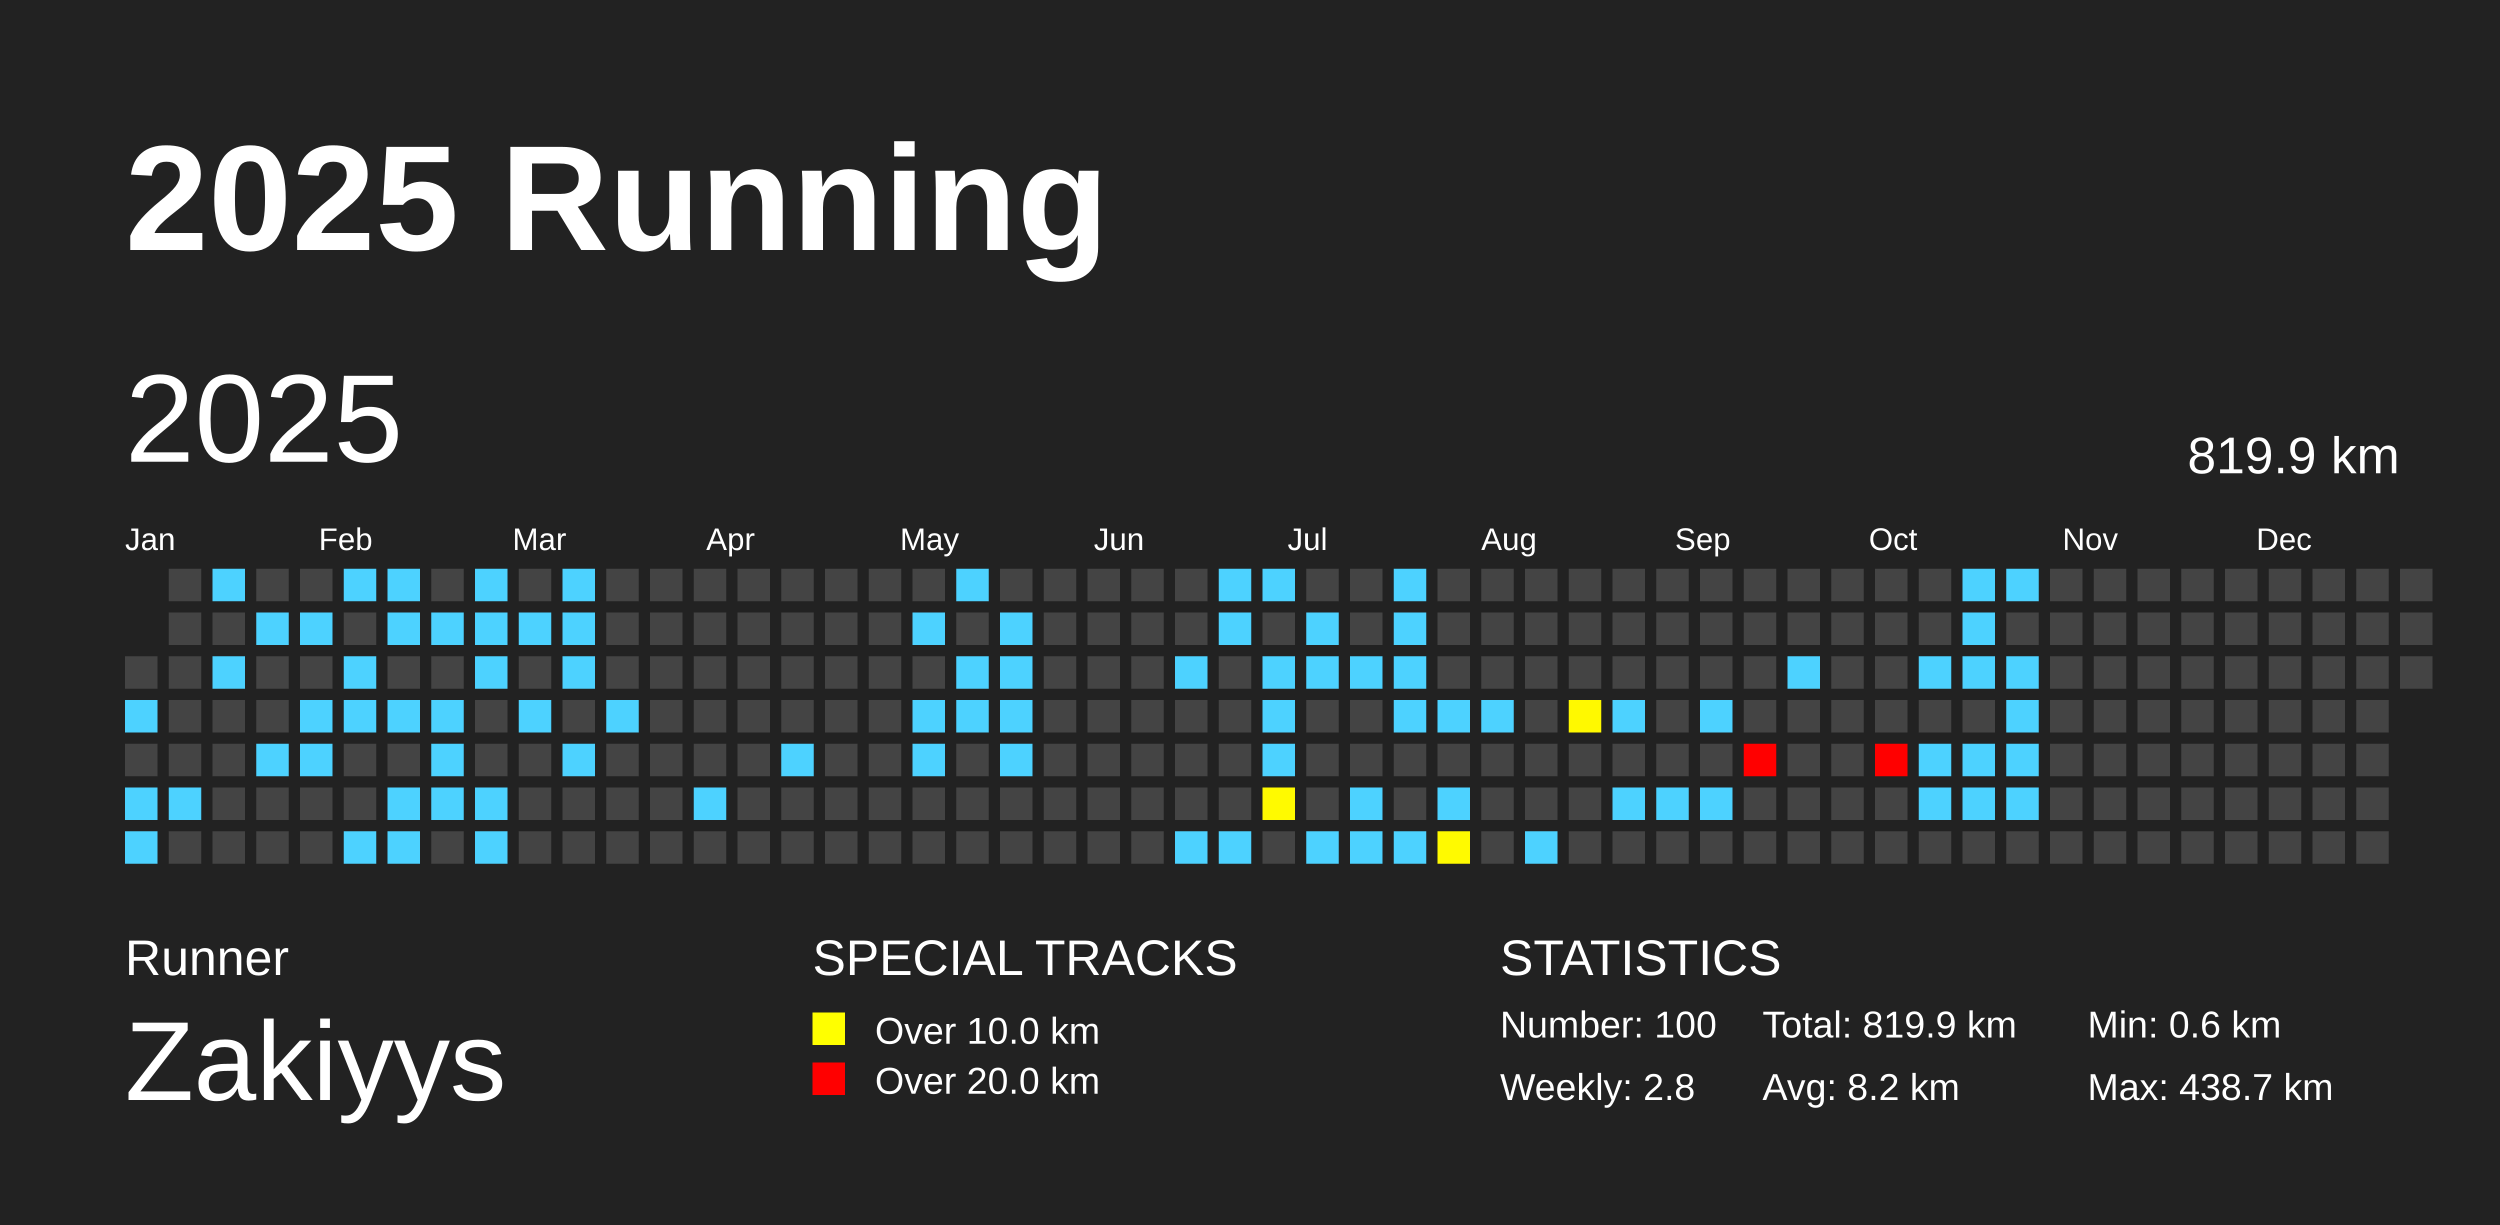
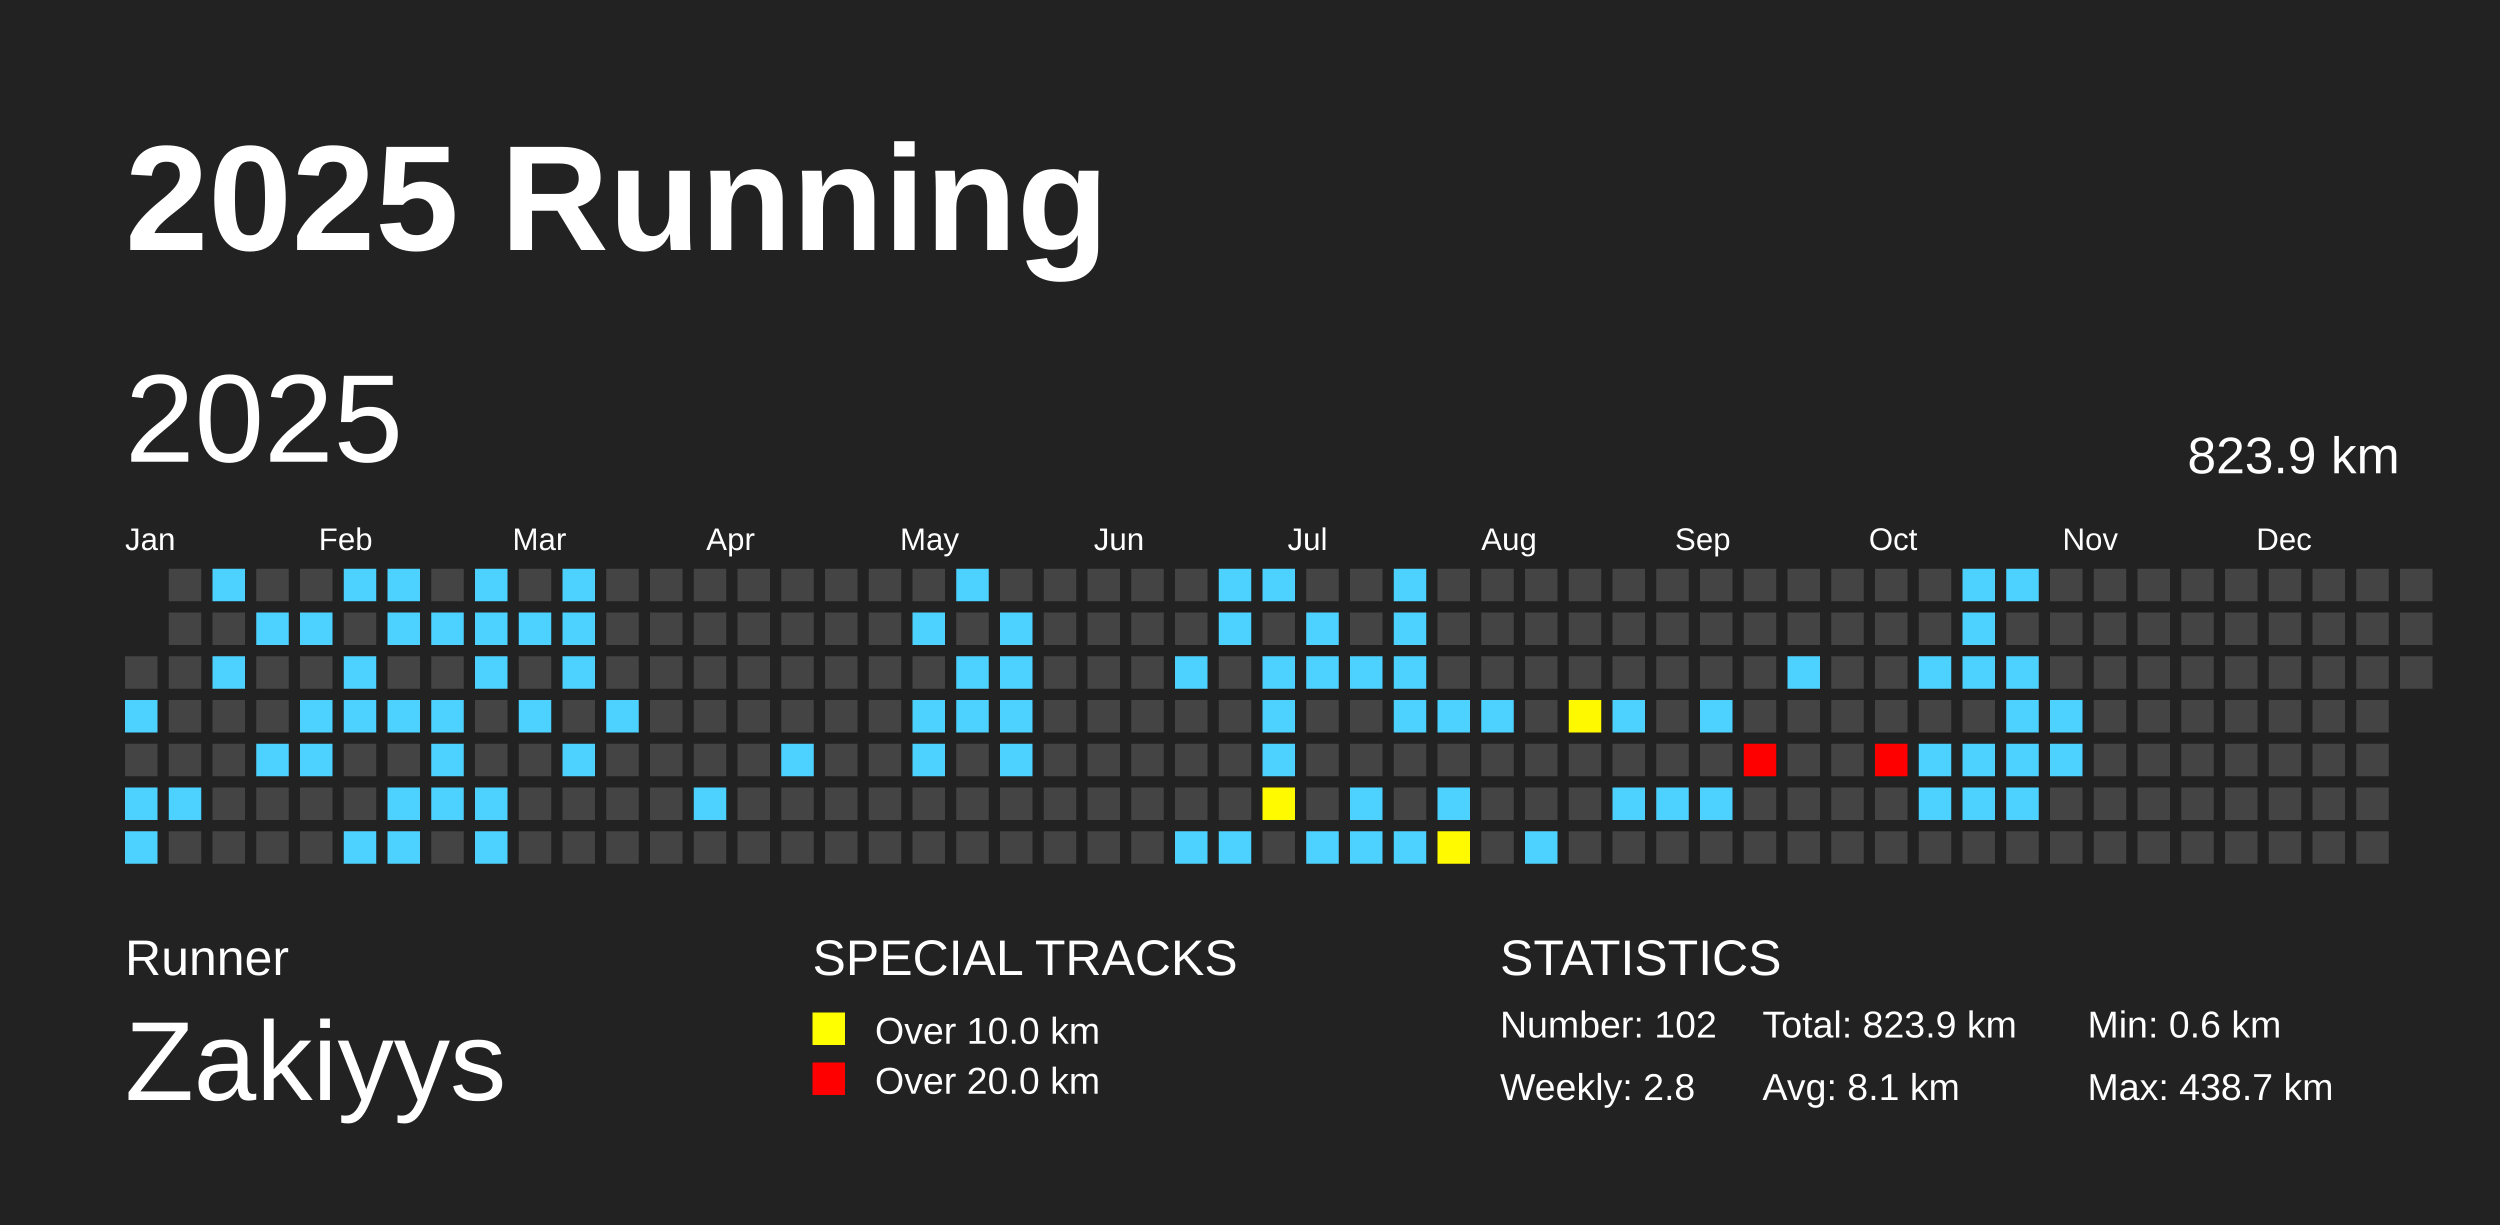
<svg xmlns="http://www.w3.org/2000/svg" baseProfile="full" height="98mm" version="1.1" viewBox="0,0,200,98" width="200mm">
  <defs />
  <rect fill="#222222" height="98" width="200" x="0" y="0" />
  <text fill="#FFFFFF" style="font-size:12px; font-family:Arial; font-weight:bold;" x="10" y="20">2025 Running</text>
  <text fill="#FFFFFF" style="font-size:4px; font-family:Arial" x="10" y="78">Runner</text>
  <text fill="#FFFFFF" style="font-size:9px; font-family:Arial" x="10" y="88">Zakiyys</text>
  <text fill="#FFFFFF" style="font-size:4px; font-family:Arial" x="65" y="78">SPECIAL TRACKS</text>
  <rect fill="yellow" height="2.6" width="2.6" x="65" y="81" />
  <text fill="#FFFFFF" style="font-size:3px; font-family:Arial" x="70" y="83.5">Over 10.0 km</text>
  <rect fill="red" height="2.6" width="2.6" x="65" y="85" />
  <text fill="#FFFFFF" style="font-size:3px; font-family:Arial" x="70" y="87.5">Over 20.0 km</text>
  <text fill="#FFFFFF" style="font-size:4px; font-family:Arial" x="120" y="78">STATISTICS</text>
-   <text fill="#FFFFFF" style="font-size:3px; font-family:Arial" x="120" y="83">Number: 100</text>
+   <text fill="#FFFFFF" style="font-size:3px; font-family:Arial" x="120" y="83">Number: 102</text>
  <text fill="#FFFFFF" style="font-size:3px; font-family:Arial" x="120" y="88">Weekly: 2.8</text>
-   <text fill="#FFFFFF" style="font-size:3px; font-family:Arial" x="141" y="83">Total: 819.9 km</text>
-   <text fill="#FFFFFF" style="font-size:3px; font-family:Arial" x="141" y="88">Avg: 8.2 km</text>
+   <text fill="#FFFFFF" style="font-size:3px; font-family:Arial" x="141" y="83">Total: 823.9 km</text>
+   <text fill="#FFFFFF" style="font-size:3px; font-family:Arial" x="141" y="88">Avg: 8.1 km</text>
  <text fill="#FFFFFF" style="font-size:3px; font-family:Arial" x="167" y="83">Min: 0.6 km</text>
  <text fill="#FFFFFF" style="font-size:3px; font-family:Arial" x="167" y="88">Max: 438.7 km</text>
  <text dominant-baseline="hanging" fill="#FFFFFF" style="font-size:10.0px; font-family:Arial;" x="10" y="30">2025</text>
-   <text dominant-baseline="hanging" fill="#FFFFFF" style="font-size:4.125px; font-family:Arial;" x="175" y="35">819.9 km</text>
+   <text dominant-baseline="hanging" fill="#FFFFFF" style="font-size:4.125px; font-family:Arial;" x="175" y="35">823.9 km</text>
  <text fill="#FFFFFF" style="font-size:2.5px; font-family:Arial" x="10.0" y="44">Jan</text>
  <text fill="#FFFFFF" style="font-size:2.5px; font-family:Arial" x="25.5" y="44">Feb</text>
  <text fill="#FFFFFF" style="font-size:2.5px; font-family:Arial" x="41.0" y="44">Mar</text>
  <text fill="#FFFFFF" style="font-size:2.5px; font-family:Arial" x="56.5" y="44">Apr</text>
  <text fill="#FFFFFF" style="font-size:2.5px; font-family:Arial" x="72.0" y="44">May</text>
  <text fill="#FFFFFF" style="font-size:2.5px; font-family:Arial" x="87.5" y="44">Jun</text>
  <text fill="#FFFFFF" style="font-size:2.5px; font-family:Arial" x="103.0" y="44">Jul</text>
  <text fill="#FFFFFF" style="font-size:2.5px; font-family:Arial" x="118.5" y="44">Aug</text>
  <text fill="#FFFFFF" style="font-size:2.5px; font-family:Arial" x="134.0" y="44">Sep</text>
  <text fill="#FFFFFF" style="font-size:2.5px; font-family:Arial" x="149.5" y="44">Oct</text>
  <text fill="#FFFFFF" style="font-size:2.5px; font-family:Arial" x="165.0" y="44">Nov</text>
  <text fill="#FFFFFF" style="font-size:2.5px; font-family:Arial" x="180.5" y="44">Dec</text>
  <rect fill="#444444" height="2.6" width="2.6" x="10.0" y="52.5" />
  <rect fill="#4dd2ff" height="2.6" width="2.6" x="10.0" y="56.0" />
  <rect fill="#444444" height="2.6" width="2.6" x="10.0" y="59.5" />
  <rect fill="#4dd2ff" height="2.6" width="2.6" x="10.0" y="63.0" />
  <rect fill="#4dd2ff" height="2.6" width="2.6" x="10.0" y="66.5" />
  <rect fill="#444444" height="2.6" width="2.6" x="13.5" y="45.5" />
  <rect fill="#444444" height="2.6" width="2.6" x="13.5" y="49.0" />
  <rect fill="#444444" height="2.6" width="2.6" x="13.5" y="52.5" />
  <rect fill="#444444" height="2.6" width="2.6" x="13.5" y="56.0" />
  <rect fill="#444444" height="2.6" width="2.6" x="13.5" y="59.5" />
  <rect fill="#4dd2ff" height="2.6" width="2.6" x="13.5" y="63.0" />
  <rect fill="#444444" height="2.6" width="2.6" x="13.5" y="66.5" />
  <rect fill="#4dd2ff" height="2.6" width="2.6" x="17.0" y="45.5" />
  <rect fill="#444444" height="2.6" width="2.6" x="17.0" y="49.0" />
  <rect fill="#4dd2ff" height="2.6" width="2.6" x="17.0" y="52.5" />
  <rect fill="#444444" height="2.6" width="2.6" x="17.0" y="56.0" />
  <rect fill="#444444" height="2.6" width="2.6" x="17.0" y="59.5" />
  <rect fill="#444444" height="2.6" width="2.6" x="17.0" y="63.0" />
  <rect fill="#444444" height="2.6" width="2.6" x="17.0" y="66.5" />
  <rect fill="#444444" height="2.6" width="2.6" x="20.5" y="45.5" />
  <rect fill="#4dd2ff" height="2.6" width="2.6" x="20.5" y="49.0" />
  <rect fill="#444444" height="2.6" width="2.6" x="20.5" y="52.5" />
  <rect fill="#444444" height="2.6" width="2.6" x="20.5" y="56.0" />
  <rect fill="#4dd2ff" height="2.6" width="2.6" x="20.5" y="59.5" />
  <rect fill="#444444" height="2.6" width="2.6" x="20.5" y="63.0" />
  <rect fill="#444444" height="2.6" width="2.6" x="20.5" y="66.5" />
  <rect fill="#444444" height="2.6" width="2.6" x="24.0" y="45.5" />
  <rect fill="#4dd2ff" height="2.6" width="2.6" x="24.0" y="49.0" />
  <rect fill="#444444" height="2.6" width="2.6" x="24.0" y="52.5" />
  <rect fill="#4dd2ff" height="2.6" width="2.6" x="24.0" y="56.0" />
  <rect fill="#4dd2ff" height="2.6" width="2.6" x="24.0" y="59.5" />
  <rect fill="#444444" height="2.6" width="2.6" x="24.0" y="63.0" />
  <rect fill="#444444" height="2.6" width="2.6" x="24.0" y="66.5" />
  <rect fill="#4dd2ff" height="2.6" width="2.6" x="27.5" y="45.5" />
  <rect fill="#444444" height="2.6" width="2.6" x="27.5" y="49.0" />
  <rect fill="#4dd2ff" height="2.6" width="2.6" x="27.5" y="52.5" />
  <rect fill="#4dd2ff" height="2.6" width="2.6" x="27.5" y="56.0" />
  <rect fill="#444444" height="2.6" width="2.6" x="27.5" y="59.5" />
  <rect fill="#444444" height="2.6" width="2.6" x="27.5" y="63.0" />
  <rect fill="#4dd2ff" height="2.6" width="2.6" x="27.5" y="66.5" />
  <rect fill="#4dd2ff" height="2.6" width="2.6" x="31.0" y="45.5" />
  <rect fill="#4dd2ff" height="2.6" width="2.6" x="31.0" y="49.0" />
  <rect fill="#444444" height="2.6" width="2.6" x="31.0" y="52.5" />
  <rect fill="#4dd2ff" height="2.6" width="2.6" x="31.0" y="56.0" />
  <rect fill="#444444" height="2.6" width="2.6" x="31.0" y="59.5" />
  <rect fill="#4dd2ff" height="2.6" width="2.6" x="31.0" y="63.0" />
  <rect fill="#4dd2ff" height="2.6" width="2.6" x="31.0" y="66.5" />
  <rect fill="#444444" height="2.6" width="2.6" x="34.5" y="45.5" />
  <rect fill="#4dd2ff" height="2.6" width="2.6" x="34.5" y="49.0" />
  <rect fill="#444444" height="2.6" width="2.6" x="34.5" y="52.5" />
  <rect fill="#4dd2ff" height="2.6" width="2.6" x="34.5" y="56.0" />
  <rect fill="#4dd2ff" height="2.6" width="2.6" x="34.5" y="59.5" />
  <rect fill="#4dd2ff" height="2.6" width="2.6" x="34.5" y="63.0" />
  <rect fill="#444444" height="2.6" width="2.6" x="34.5" y="66.5" />
  <rect fill="#4dd2ff" height="2.6" width="2.6" x="38.0" y="45.5" />
  <rect fill="#4dd2ff" height="2.6" width="2.6" x="38.0" y="49.0" />
  <rect fill="#4dd2ff" height="2.6" width="2.6" x="38.0" y="52.5" />
  <rect fill="#444444" height="2.6" width="2.6" x="38.0" y="56.0" />
  <rect fill="#444444" height="2.6" width="2.6" x="38.0" y="59.5" />
  <rect fill="#4dd2ff" height="2.6" width="2.6" x="38.0" y="63.0" />
  <rect fill="#4dd2ff" height="2.6" width="2.6" x="38.0" y="66.5" />
  <rect fill="#444444" height="2.6" width="2.6" x="41.5" y="45.5" />
  <rect fill="#4dd2ff" height="2.6" width="2.6" x="41.5" y="49.0" />
  <rect fill="#444444" height="2.6" width="2.6" x="41.5" y="52.5" />
  <rect fill="#4dd2ff" height="2.6" width="2.6" x="41.5" y="56.0" />
  <rect fill="#444444" height="2.6" width="2.6" x="41.5" y="59.5" />
  <rect fill="#444444" height="2.6" width="2.6" x="41.5" y="63.0" />
  <rect fill="#444444" height="2.6" width="2.6" x="41.5" y="66.5" />
  <rect fill="#4dd2ff" height="2.6" width="2.6" x="45.0" y="45.5" />
  <rect fill="#4dd2ff" height="2.6" width="2.6" x="45.0" y="49.0" />
  <rect fill="#4dd2ff" height="2.6" width="2.6" x="45.0" y="52.5" />
  <rect fill="#444444" height="2.6" width="2.6" x="45.0" y="56.0" />
  <rect fill="#4dd2ff" height="2.6" width="2.6" x="45.0" y="59.5" />
  <rect fill="#444444" height="2.6" width="2.6" x="45.0" y="63.0" />
  <rect fill="#444444" height="2.6" width="2.6" x="45.0" y="66.5" />
  <rect fill="#444444" height="2.6" width="2.6" x="48.5" y="45.5" />
  <rect fill="#444444" height="2.6" width="2.6" x="48.5" y="49.0" />
  <rect fill="#444444" height="2.6" width="2.6" x="48.5" y="52.5" />
  <rect fill="#4dd2ff" height="2.6" width="2.6" x="48.5" y="56.0" />
  <rect fill="#444444" height="2.6" width="2.6" x="48.5" y="59.5" />
  <rect fill="#444444" height="2.6" width="2.6" x="48.5" y="63.0" />
  <rect fill="#444444" height="2.6" width="2.6" x="48.5" y="66.5" />
  <rect fill="#444444" height="2.6" width="2.6" x="52.0" y="45.5" />
  <rect fill="#444444" height="2.6" width="2.6" x="52.0" y="49.0" />
  <rect fill="#444444" height="2.6" width="2.6" x="52.0" y="52.5" />
  <rect fill="#444444" height="2.6" width="2.6" x="52.0" y="56.0" />
  <rect fill="#444444" height="2.6" width="2.6" x="52.0" y="59.5" />
  <rect fill="#444444" height="2.6" width="2.6" x="52.0" y="63.0" />
  <rect fill="#444444" height="2.6" width="2.6" x="52.0" y="66.5" />
  <rect fill="#444444" height="2.6" width="2.6" x="55.5" y="45.5" />
  <rect fill="#444444" height="2.6" width="2.6" x="55.5" y="49.0" />
  <rect fill="#444444" height="2.6" width="2.6" x="55.5" y="52.5" />
  <rect fill="#444444" height="2.6" width="2.6" x="55.5" y="56.0" />
  <rect fill="#444444" height="2.6" width="2.6" x="55.5" y="59.5" />
  <rect fill="#4dd2ff" height="2.6" width="2.6" x="55.5" y="63.0" />
  <rect fill="#444444" height="2.6" width="2.6" x="55.5" y="66.5" />
  <rect fill="#444444" height="2.6" width="2.6" x="59.0" y="45.5" />
  <rect fill="#444444" height="2.6" width="2.6" x="59.0" y="49.0" />
  <rect fill="#444444" height="2.6" width="2.6" x="59.0" y="52.5" />
  <rect fill="#444444" height="2.6" width="2.6" x="59.0" y="56.0" />
  <rect fill="#444444" height="2.6" width="2.6" x="59.0" y="59.5" />
  <rect fill="#444444" height="2.6" width="2.6" x="59.0" y="63.0" />
  <rect fill="#444444" height="2.6" width="2.6" x="59.0" y="66.5" />
  <rect fill="#444444" height="2.6" width="2.6" x="62.5" y="45.5" />
  <rect fill="#444444" height="2.6" width="2.6" x="62.5" y="49.0" />
  <rect fill="#444444" height="2.6" width="2.6" x="62.5" y="52.5" />
  <rect fill="#444444" height="2.6" width="2.6" x="62.5" y="56.0" />
  <rect fill="#4dd2ff" height="2.6" width="2.6" x="62.5" y="59.5" />
  <rect fill="#444444" height="2.6" width="2.6" x="62.5" y="63.0" />
  <rect fill="#444444" height="2.6" width="2.6" x="62.5" y="66.5" />
  <rect fill="#444444" height="2.6" width="2.6" x="66.0" y="45.5" />
  <rect fill="#444444" height="2.6" width="2.6" x="66.0" y="49.0" />
  <rect fill="#444444" height="2.6" width="2.6" x="66.0" y="52.5" />
  <rect fill="#444444" height="2.6" width="2.6" x="66.0" y="56.0" />
  <rect fill="#444444" height="2.6" width="2.6" x="66.0" y="59.5" />
  <rect fill="#444444" height="2.6" width="2.6" x="66.0" y="63.0" />
  <rect fill="#444444" height="2.6" width="2.6" x="66.0" y="66.5" />
  <rect fill="#444444" height="2.6" width="2.6" x="69.5" y="45.5" />
  <rect fill="#444444" height="2.6" width="2.6" x="69.5" y="49.0" />
  <rect fill="#444444" height="2.6" width="2.6" x="69.5" y="52.5" />
  <rect fill="#444444" height="2.6" width="2.6" x="69.5" y="56.0" />
  <rect fill="#444444" height="2.6" width="2.6" x="69.5" y="59.5" />
  <rect fill="#444444" height="2.6" width="2.6" x="69.5" y="63.0" />
  <rect fill="#444444" height="2.6" width="2.6" x="69.5" y="66.5" />
  <rect fill="#444444" height="2.6" width="2.6" x="73.0" y="45.5" />
  <rect fill="#4dd2ff" height="2.6" width="2.6" x="73.0" y="49.0" />
  <rect fill="#444444" height="2.6" width="2.6" x="73.0" y="52.5" />
  <rect fill="#4dd2ff" height="2.6" width="2.6" x="73.0" y="56.0" />
  <rect fill="#4dd2ff" height="2.6" width="2.6" x="73.0" y="59.5" />
  <rect fill="#444444" height="2.6" width="2.6" x="73.0" y="63.0" />
  <rect fill="#444444" height="2.6" width="2.6" x="73.0" y="66.5" />
  <rect fill="#4dd2ff" height="2.6" width="2.6" x="76.5" y="45.5" />
  <rect fill="#444444" height="2.6" width="2.6" x="76.5" y="49.0" />
  <rect fill="#4dd2ff" height="2.6" width="2.6" x="76.5" y="52.5" />
  <rect fill="#4dd2ff" height="2.6" width="2.6" x="76.5" y="56.0" />
  <rect fill="#444444" height="2.6" width="2.6" x="76.5" y="59.5" />
  <rect fill="#444444" height="2.6" width="2.6" x="76.5" y="63.0" />
  <rect fill="#444444" height="2.6" width="2.6" x="76.5" y="66.5" />
  <rect fill="#444444" height="2.6" width="2.6" x="80.0" y="45.5" />
  <rect fill="#4dd2ff" height="2.6" width="2.6" x="80.0" y="49.0" />
  <rect fill="#4dd2ff" height="2.6" width="2.6" x="80.0" y="52.5" />
  <rect fill="#4dd2ff" height="2.6" width="2.6" x="80.0" y="56.0" />
  <rect fill="#4dd2ff" height="2.6" width="2.6" x="80.0" y="59.5" />
  <rect fill="#444444" height="2.6" width="2.6" x="80.0" y="63.0" />
  <rect fill="#444444" height="2.6" width="2.6" x="80.0" y="66.5" />
  <rect fill="#444444" height="2.6" width="2.6" x="83.5" y="45.5" />
  <rect fill="#444444" height="2.6" width="2.6" x="83.5" y="49.0" />
  <rect fill="#444444" height="2.6" width="2.6" x="83.5" y="52.5" />
  <rect fill="#444444" height="2.6" width="2.6" x="83.5" y="56.0" />
  <rect fill="#444444" height="2.6" width="2.6" x="83.5" y="59.5" />
  <rect fill="#444444" height="2.6" width="2.6" x="83.5" y="63.0" />
  <rect fill="#444444" height="2.6" width="2.6" x="83.5" y="66.5" />
  <rect fill="#444444" height="2.6" width="2.6" x="87.0" y="45.5" />
  <rect fill="#444444" height="2.6" width="2.6" x="87.0" y="49.0" />
  <rect fill="#444444" height="2.6" width="2.6" x="87.0" y="52.5" />
  <rect fill="#444444" height="2.6" width="2.6" x="87.0" y="56.0" />
  <rect fill="#444444" height="2.6" width="2.6" x="87.0" y="59.5" />
  <rect fill="#444444" height="2.6" width="2.6" x="87.0" y="63.0" />
  <rect fill="#444444" height="2.6" width="2.6" x="87.0" y="66.5" />
  <rect fill="#444444" height="2.6" width="2.6" x="90.5" y="45.5" />
  <rect fill="#444444" height="2.6" width="2.6" x="90.5" y="49.0" />
  <rect fill="#444444" height="2.6" width="2.6" x="90.5" y="52.5" />
  <rect fill="#444444" height="2.6" width="2.6" x="90.5" y="56.0" />
  <rect fill="#444444" height="2.6" width="2.6" x="90.5" y="59.5" />
  <rect fill="#444444" height="2.6" width="2.6" x="90.5" y="63.0" />
  <rect fill="#444444" height="2.6" width="2.6" x="90.5" y="66.5" />
  <rect fill="#444444" height="2.6" width="2.6" x="94.0" y="45.5" />
  <rect fill="#444444" height="2.6" width="2.6" x="94.0" y="49.0" />
  <rect fill="#4dd2ff" height="2.6" width="2.6" x="94.0" y="52.5" />
  <rect fill="#444444" height="2.6" width="2.6" x="94.0" y="56.0" />
  <rect fill="#444444" height="2.6" width="2.6" x="94.0" y="59.5" />
  <rect fill="#444444" height="2.6" width="2.6" x="94.0" y="63.0" />
  <rect fill="#4dd2ff" height="2.6" width="2.6" x="94.0" y="66.5" />
  <rect fill="#4dd2ff" height="2.6" width="2.6" x="97.5" y="45.5" />
  <rect fill="#4dd2ff" height="2.6" width="2.6" x="97.5" y="49.0" />
  <rect fill="#444444" height="2.6" width="2.6" x="97.5" y="52.5" />
  <rect fill="#444444" height="2.6" width="2.6" x="97.5" y="56.0" />
  <rect fill="#444444" height="2.6" width="2.6" x="97.5" y="59.5" />
  <rect fill="#444444" height="2.6" width="2.6" x="97.5" y="63.0" />
  <rect fill="#4dd2ff" height="2.6" width="2.6" x="97.5" y="66.5" />
  <rect fill="#4dd2ff" height="2.6" width="2.6" x="101.0" y="45.5" />
  <rect fill="#444444" height="2.6" width="2.6" x="101.0" y="49.0" />
  <rect fill="#4dd2ff" height="2.6" width="2.6" x="101.0" y="52.5" />
  <rect fill="#4dd2ff" height="2.6" width="2.6" x="101.0" y="56.0" />
  <rect fill="#4dd2ff" height="2.6" width="2.6" x="101.0" y="59.5" />
  <rect fill="#fffa00" height="2.6" width="2.6" x="101.0" y="63.0" />
  <rect fill="#444444" height="2.6" width="2.6" x="101.0" y="66.5" />
  <rect fill="#444444" height="2.6" width="2.6" x="104.5" y="45.5" />
  <rect fill="#4dd2ff" height="2.6" width="2.6" x="104.5" y="49.0" />
  <rect fill="#4dd2ff" height="2.6" width="2.6" x="104.5" y="52.5" />
  <rect fill="#444444" height="2.6" width="2.6" x="104.5" y="56.0" />
  <rect fill="#444444" height="2.6" width="2.6" x="104.5" y="59.5" />
  <rect fill="#444444" height="2.6" width="2.6" x="104.5" y="63.0" />
  <rect fill="#4dd2ff" height="2.6" width="2.6" x="104.5" y="66.5" />
  <rect fill="#444444" height="2.6" width="2.6" x="108.0" y="45.5" />
  <rect fill="#444444" height="2.6" width="2.6" x="108.0" y="49.0" />
  <rect fill="#4dd2ff" height="2.6" width="2.6" x="108.0" y="52.5" />
  <rect fill="#444444" height="2.6" width="2.6" x="108.0" y="56.0" />
  <rect fill="#444444" height="2.6" width="2.6" x="108.0" y="59.5" />
  <rect fill="#4dd2ff" height="2.6" width="2.6" x="108.0" y="63.0" />
  <rect fill="#4dd2ff" height="2.6" width="2.6" x="108.0" y="66.5" />
  <rect fill="#4dd2ff" height="2.6" width="2.6" x="111.5" y="45.5" />
  <rect fill="#4dd2ff" height="2.6" width="2.6" x="111.5" y="49.0" />
  <rect fill="#4dd2ff" height="2.6" width="2.6" x="111.5" y="52.5" />
  <rect fill="#4dd2ff" height="2.6" width="2.6" x="111.5" y="56.0" />
  <rect fill="#444444" height="2.6" width="2.6" x="111.5" y="59.5" />
  <rect fill="#444444" height="2.6" width="2.6" x="111.5" y="63.0" />
  <rect fill="#4dd2ff" height="2.6" width="2.6" x="111.5" y="66.5" />
  <rect fill="#444444" height="2.6" width="2.6" x="115.0" y="45.5" />
  <rect fill="#444444" height="2.6" width="2.6" x="115.0" y="49.0" />
  <rect fill="#444444" height="2.6" width="2.6" x="115.0" y="52.5" />
  <rect fill="#4dd2ff" height="2.6" width="2.6" x="115.0" y="56.0" />
  <rect fill="#444444" height="2.6" width="2.6" x="115.0" y="59.5" />
  <rect fill="#4dd2ff" height="2.6" width="2.6" x="115.0" y="63.0" />
  <rect fill="#fffa00" height="2.6" width="2.6" x="115.0" y="66.5" />
  <rect fill="#444444" height="2.6" width="2.6" x="118.5" y="45.5" />
  <rect fill="#444444" height="2.6" width="2.6" x="118.5" y="49.0" />
  <rect fill="#444444" height="2.6" width="2.6" x="118.5" y="52.5" />
  <rect fill="#4dd2ff" height="2.6" width="2.6" x="118.5" y="56.0" />
  <rect fill="#444444" height="2.6" width="2.6" x="118.5" y="59.5" />
  <rect fill="#444444" height="2.6" width="2.6" x="118.5" y="63.0" />
  <rect fill="#444444" height="2.6" width="2.6" x="118.5" y="66.5" />
  <rect fill="#444444" height="2.6" width="2.6" x="122.0" y="45.5" />
  <rect fill="#444444" height="2.6" width="2.6" x="122.0" y="49.0" />
  <rect fill="#444444" height="2.6" width="2.6" x="122.0" y="52.5" />
  <rect fill="#444444" height="2.6" width="2.6" x="122.0" y="56.0" />
  <rect fill="#444444" height="2.6" width="2.6" x="122.0" y="59.5" />
  <rect fill="#444444" height="2.6" width="2.6" x="122.0" y="63.0" />
  <rect fill="#4dd2ff" height="2.6" width="2.6" x="122.0" y="66.5" />
  <rect fill="#444444" height="2.6" width="2.6" x="125.5" y="45.5" />
  <rect fill="#444444" height="2.6" width="2.6" x="125.5" y="49.0" />
  <rect fill="#444444" height="2.6" width="2.6" x="125.5" y="52.5" />
  <rect fill="#fff900" height="2.6" width="2.6" x="125.5" y="56.0" />
  <rect fill="#444444" height="2.6" width="2.6" x="125.5" y="59.5" />
  <rect fill="#444444" height="2.6" width="2.6" x="125.5" y="63.0" />
  <rect fill="#444444" height="2.6" width="2.6" x="125.5" y="66.5" />
  <rect fill="#444444" height="2.6" width="2.6" x="129.0" y="45.5" />
  <rect fill="#444444" height="2.6" width="2.6" x="129.0" y="49.0" />
  <rect fill="#444444" height="2.6" width="2.6" x="129.0" y="52.5" />
  <rect fill="#4dd2ff" height="2.6" width="2.6" x="129.0" y="56.0" />
  <rect fill="#444444" height="2.6" width="2.6" x="129.0" y="59.5" />
  <rect fill="#4dd2ff" height="2.6" width="2.6" x="129.0" y="63.0" />
  <rect fill="#444444" height="2.6" width="2.6" x="129.0" y="66.5" />
  <rect fill="#444444" height="2.6" width="2.6" x="132.5" y="45.5" />
  <rect fill="#444444" height="2.6" width="2.6" x="132.5" y="49.0" />
  <rect fill="#444444" height="2.6" width="2.6" x="132.5" y="52.5" />
  <rect fill="#444444" height="2.6" width="2.6" x="132.5" y="56.0" />
  <rect fill="#444444" height="2.6" width="2.6" x="132.5" y="59.5" />
  <rect fill="#4dd2ff" height="2.6" width="2.6" x="132.5" y="63.0" />
  <rect fill="#444444" height="2.6" width="2.6" x="132.5" y="66.5" />
  <rect fill="#444444" height="2.6" width="2.6" x="136.0" y="45.5" />
  <rect fill="#444444" height="2.6" width="2.6" x="136.0" y="49.0" />
  <rect fill="#444444" height="2.6" width="2.6" x="136.0" y="52.5" />
  <rect fill="#4dd2ff" height="2.6" width="2.6" x="136.0" y="56.0" />
  <rect fill="#444444" height="2.6" width="2.6" x="136.0" y="59.5" />
  <rect fill="#4dd2ff" height="2.6" width="2.6" x="136.0" y="63.0" />
  <rect fill="#444444" height="2.6" width="2.6" x="136.0" y="66.5" />
  <rect fill="#444444" height="2.6" width="2.6" x="139.5" y="45.5" />
  <rect fill="#444444" height="2.6" width="2.6" x="139.5" y="49.0" />
  <rect fill="#444444" height="2.6" width="2.6" x="139.5" y="52.5" />
  <rect fill="#444444" height="2.6" width="2.6" x="139.5" y="56.0" />
  <rect fill="red" height="2.6" width="2.6" x="139.5" y="59.5" />
  <rect fill="#444444" height="2.6" width="2.6" x="139.5" y="63.0" />
  <rect fill="#444444" height="2.6" width="2.6" x="139.5" y="66.5" />
  <rect fill="#444444" height="2.6" width="2.6" x="143.0" y="45.5" />
  <rect fill="#444444" height="2.6" width="2.6" x="143.0" y="49.0" />
  <rect fill="#4dd2ff" height="2.6" width="2.6" x="143.0" y="52.5" />
  <rect fill="#444444" height="2.6" width="2.6" x="143.0" y="56.0" />
  <rect fill="#444444" height="2.6" width="2.6" x="143.0" y="59.5" />
  <rect fill="#444444" height="2.6" width="2.6" x="143.0" y="63.0" />
  <rect fill="#444444" height="2.6" width="2.6" x="143.0" y="66.5" />
  <rect fill="#444444" height="2.6" width="2.6" x="146.5" y="45.5" />
  <rect fill="#444444" height="2.6" width="2.6" x="146.5" y="49.0" />
  <rect fill="#444444" height="2.6" width="2.6" x="146.5" y="52.5" />
  <rect fill="#444444" height="2.6" width="2.6" x="146.5" y="56.0" />
  <rect fill="#444444" height="2.6" width="2.6" x="146.5" y="59.5" />
  <rect fill="#444444" height="2.6" width="2.6" x="146.5" y="63.0" />
  <rect fill="#444444" height="2.6" width="2.6" x="146.5" y="66.5" />
  <rect fill="#444444" height="2.6" width="2.6" x="150.0" y="45.5" />
  <rect fill="#444444" height="2.6" width="2.6" x="150.0" y="49.0" />
  <rect fill="#444444" height="2.6" width="2.6" x="150.0" y="52.5" />
  <rect fill="#444444" height="2.6" width="2.6" x="150.0" y="56.0" />
  <rect fill="red" height="2.6" width="2.6" x="150.0" y="59.5" />
  <rect fill="#444444" height="2.6" width="2.6" x="150.0" y="63.0" />
  <rect fill="#444444" height="2.6" width="2.6" x="150.0" y="66.5" />
  <rect fill="#444444" height="2.6" width="2.6" x="153.5" y="45.5" />
  <rect fill="#444444" height="2.6" width="2.6" x="153.5" y="49.0" />
  <rect fill="#4dd2ff" height="2.6" width="2.6" x="153.5" y="52.5" />
  <rect fill="#444444" height="2.6" width="2.6" x="153.5" y="56.0" />
  <rect fill="#4dd2ff" height="2.6" width="2.6" x="153.5" y="59.5" />
  <rect fill="#4dd2ff" height="2.6" width="2.6" x="153.5" y="63.0" />
  <rect fill="#444444" height="2.6" width="2.6" x="153.5" y="66.5" />
  <rect fill="#4dd2ff" height="2.6" width="2.6" x="157.0" y="45.5" />
  <rect fill="#4dd2ff" height="2.6" width="2.6" x="157.0" y="49.0" />
  <rect fill="#4dd2ff" height="2.6" width="2.6" x="157.0" y="52.5" />
  <rect fill="#444444" height="2.6" width="2.6" x="157.0" y="56.0" />
  <rect fill="#4dd2ff" height="2.6" width="2.6" x="157.0" y="59.5" />
  <rect fill="#4dd2ff" height="2.6" width="2.6" x="157.0" y="63.0" />
  <rect fill="#444444" height="2.6" width="2.6" x="157.0" y="66.5" />
  <rect fill="#4dd2ff" height="2.6" width="2.6" x="160.5" y="45.5" />
  <rect fill="#444444" height="2.6" width="2.6" x="160.5" y="49.0" />
  <rect fill="#4dd2ff" height="2.6" width="2.6" x="160.5" y="52.5" />
  <rect fill="#4dd2ff" height="2.6" width="2.6" x="160.5" y="56.0" />
  <rect fill="#4dd2ff" height="2.6" width="2.6" x="160.5" y="59.5" />
  <rect fill="#4dd2ff" height="2.6" width="2.6" x="160.5" y="63.0" />
  <rect fill="#444444" height="2.6" width="2.6" x="160.5" y="66.5" />
  <rect fill="#444444" height="2.6" width="2.6" x="164.0" y="45.5" />
  <rect fill="#444444" height="2.6" width="2.6" x="164.0" y="49.0" />
  <rect fill="#444444" height="2.6" width="2.6" x="164.0" y="52.5" />
-   <rect fill="#444444" height="2.6" width="2.6" x="164.0" y="56.0" />
-   <rect fill="#444444" height="2.6" width="2.6" x="164.0" y="59.5" />
+   <rect fill="#4dd2ff" height="2.6" width="2.6" x="164.0" y="56.0" />
+   <rect fill="#4dd2ff" height="2.6" width="2.6" x="164.0" y="59.5" />
  <rect fill="#444444" height="2.6" width="2.6" x="164.0" y="63.0" />
  <rect fill="#444444" height="2.6" width="2.6" x="164.0" y="66.5" />
  <rect fill="#444444" height="2.6" width="2.6" x="167.5" y="45.5" />
  <rect fill="#444444" height="2.6" width="2.6" x="167.5" y="49.0" />
  <rect fill="#444444" height="2.6" width="2.6" x="167.5" y="52.5" />
  <rect fill="#444444" height="2.6" width="2.6" x="167.5" y="56.0" />
  <rect fill="#444444" height="2.6" width="2.6" x="167.5" y="59.5" />
  <rect fill="#444444" height="2.6" width="2.6" x="167.5" y="63.0" />
  <rect fill="#444444" height="2.6" width="2.6" x="167.5" y="66.5" />
  <rect fill="#444444" height="2.6" width="2.6" x="171.0" y="45.5" />
  <rect fill="#444444" height="2.6" width="2.6" x="171.0" y="49.0" />
  <rect fill="#444444" height="2.6" width="2.6" x="171.0" y="52.5" />
  <rect fill="#444444" height="2.6" width="2.6" x="171.0" y="56.0" />
  <rect fill="#444444" height="2.6" width="2.6" x="171.0" y="59.5" />
  <rect fill="#444444" height="2.6" width="2.6" x="171.0" y="63.0" />
  <rect fill="#444444" height="2.6" width="2.6" x="171.0" y="66.5" />
  <rect fill="#444444" height="2.6" width="2.6" x="174.5" y="45.5" />
  <rect fill="#444444" height="2.6" width="2.6" x="174.5" y="49.0" />
  <rect fill="#444444" height="2.6" width="2.6" x="174.5" y="52.5" />
  <rect fill="#444444" height="2.6" width="2.6" x="174.5" y="56.0" />
  <rect fill="#444444" height="2.6" width="2.6" x="174.5" y="59.5" />
  <rect fill="#444444" height="2.6" width="2.6" x="174.5" y="63.0" />
  <rect fill="#444444" height="2.6" width="2.6" x="174.5" y="66.5" />
  <rect fill="#444444" height="2.6" width="2.6" x="178.0" y="45.5" />
  <rect fill="#444444" height="2.6" width="2.6" x="178.0" y="49.0" />
  <rect fill="#444444" height="2.6" width="2.6" x="178.0" y="52.5" />
  <rect fill="#444444" height="2.6" width="2.6" x="178.0" y="56.0" />
  <rect fill="#444444" height="2.6" width="2.6" x="178.0" y="59.5" />
  <rect fill="#444444" height="2.6" width="2.6" x="178.0" y="63.0" />
  <rect fill="#444444" height="2.6" width="2.6" x="178.0" y="66.5" />
  <rect fill="#444444" height="2.6" width="2.6" x="181.5" y="45.5" />
  <rect fill="#444444" height="2.6" width="2.6" x="181.5" y="49.0" />
  <rect fill="#444444" height="2.6" width="2.6" x="181.5" y="52.5" />
  <rect fill="#444444" height="2.6" width="2.6" x="181.5" y="56.0" />
  <rect fill="#444444" height="2.6" width="2.6" x="181.5" y="59.5" />
  <rect fill="#444444" height="2.6" width="2.6" x="181.5" y="63.0" />
  <rect fill="#444444" height="2.6" width="2.6" x="181.5" y="66.5" />
  <rect fill="#444444" height="2.6" width="2.6" x="185.0" y="45.5" />
  <rect fill="#444444" height="2.6" width="2.6" x="185.0" y="49.0" />
  <rect fill="#444444" height="2.6" width="2.6" x="185.0" y="52.5" />
  <rect fill="#444444" height="2.6" width="2.6" x="185.0" y="56.0" />
  <rect fill="#444444" height="2.6" width="2.6" x="185.0" y="59.5" />
  <rect fill="#444444" height="2.6" width="2.6" x="185.0" y="63.0" />
  <rect fill="#444444" height="2.6" width="2.6" x="185.0" y="66.5" />
  <rect fill="#444444" height="2.6" width="2.6" x="188.5" y="45.5" />
  <rect fill="#444444" height="2.6" width="2.6" x="188.5" y="49.0" />
  <rect fill="#444444" height="2.6" width="2.6" x="188.5" y="52.5" />
  <rect fill="#444444" height="2.6" width="2.6" x="188.5" y="56.0" />
  <rect fill="#444444" height="2.6" width="2.6" x="188.5" y="59.5" />
  <rect fill="#444444" height="2.6" width="2.6" x="188.5" y="63.0" />
  <rect fill="#444444" height="2.6" width="2.6" x="188.5" y="66.5" />
  <rect fill="#444444" height="2.6" width="2.6" x="192.0" y="45.5" />
  <rect fill="#444444" height="2.6" width="2.6" x="192.0" y="49.0" />
  <rect fill="#444444" height="2.6" width="2.6" x="192.0" y="52.5" />
</svg>
